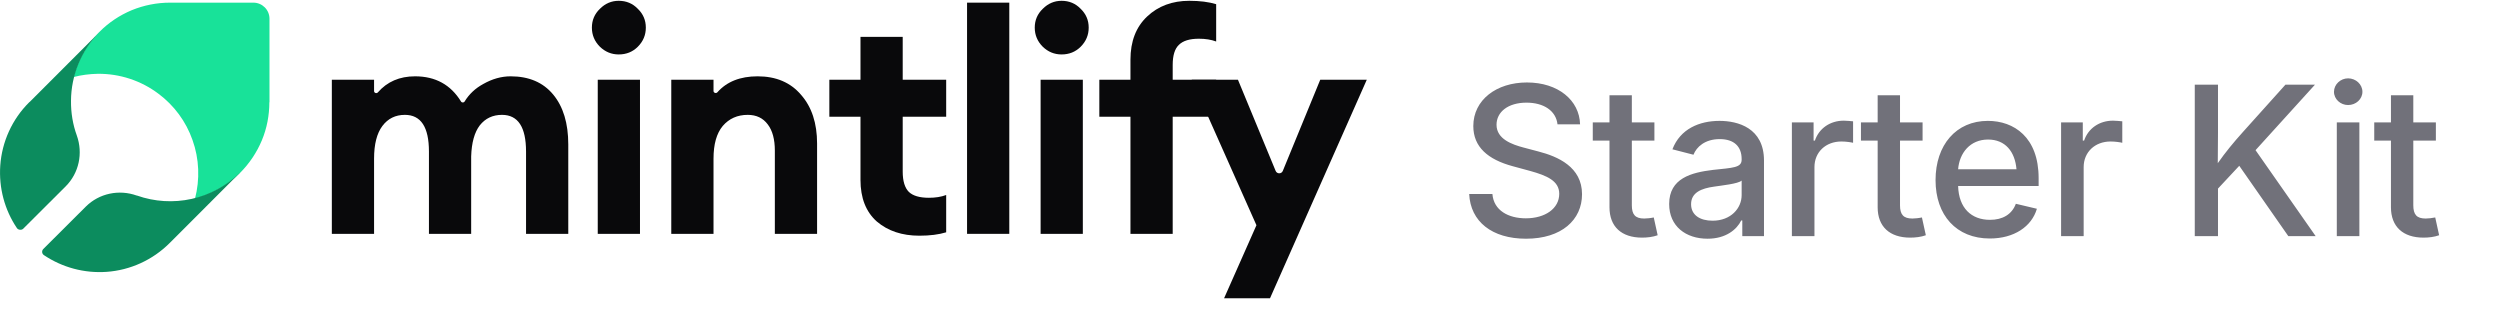
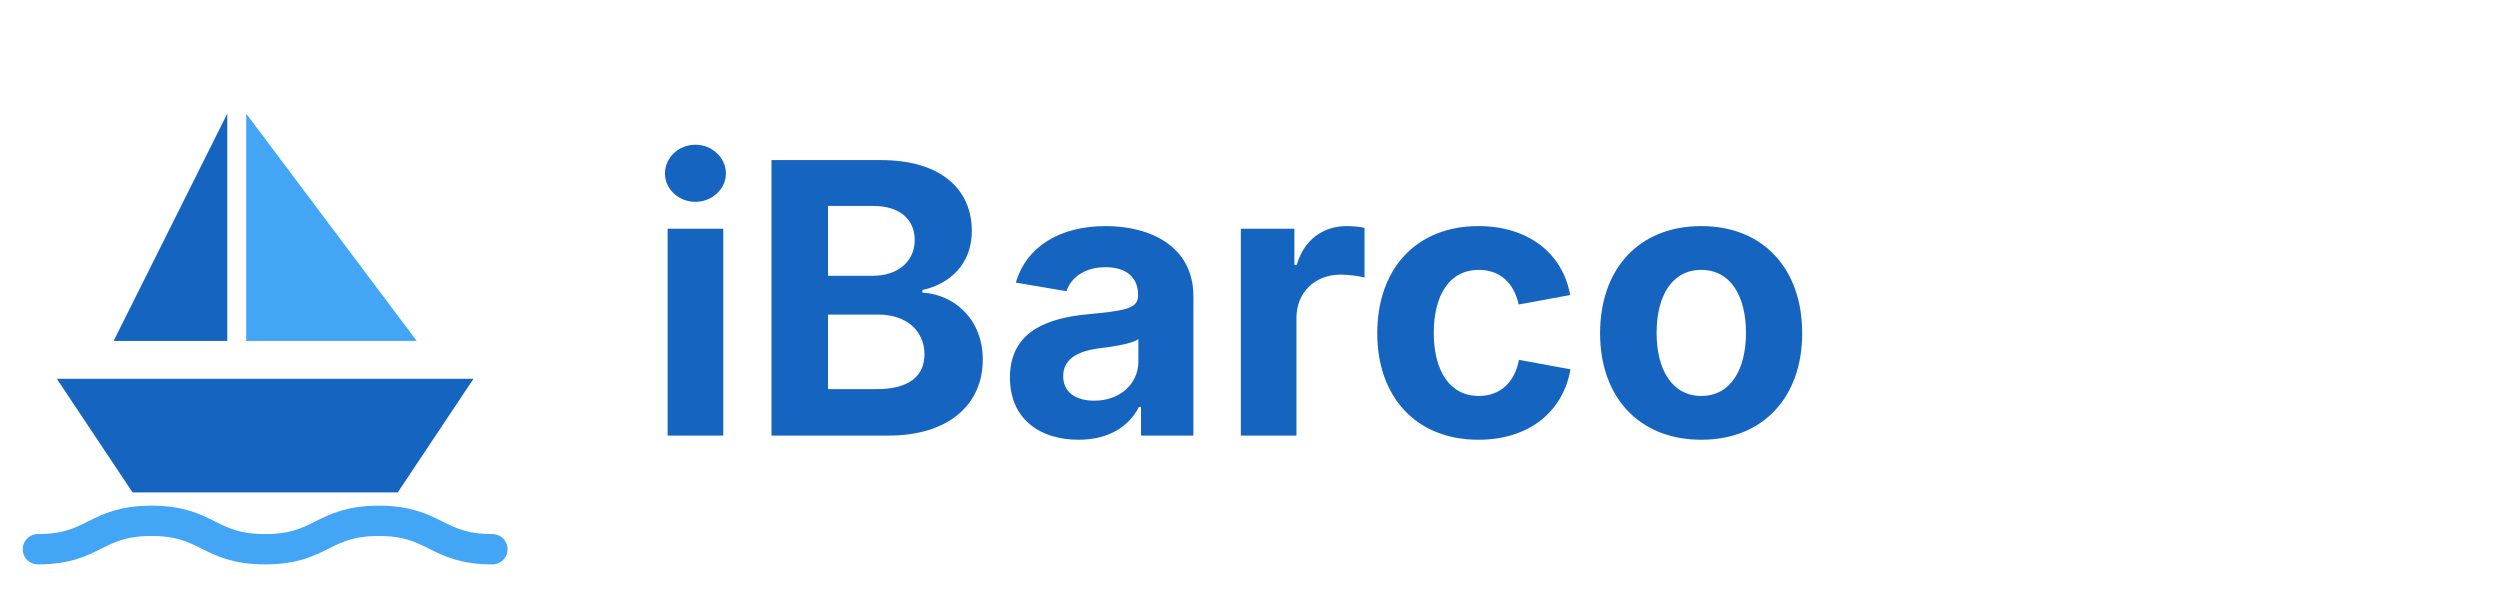
- <svg xmlns="http://www.w3.org/2000/svg" width="180" height="23" viewBox="0 0 180 23" fill="none">
-   <path d="M91.44 21.476H88.133L90.464 16.216L85.802 5.74H89.132L91.847 12.307C91.943 12.536 92.268 12.536 92.362 12.306L95.058 5.74H98.409L91.44 21.476Z" fill="#09090B" />
-   <path d="M81.393 16.837V8.403H79.152V5.74H81.393V4.297C81.393 2.98 81.792 1.944 82.592 1.19C83.391 0.435 84.404 0.058 85.633 0.058C86.387 0.058 87.031 0.139 87.564 0.302V2.988C87.208 2.854 86.794 2.788 86.32 2.788C85.655 2.788 85.174 2.936 84.878 3.232C84.582 3.513 84.434 3.994 84.434 4.674V5.74H87.564V8.403H84.434V16.837H81.393Z" fill="#09090B" />
-   <path d="M76.433 3.92C75.915 3.92 75.463 3.735 75.079 3.365C74.694 2.98 74.502 2.521 74.502 1.989C74.502 1.456 74.694 1.005 75.079 0.635C75.463 0.25 75.915 0.058 76.433 0.058C76.98 0.058 77.438 0.25 77.809 0.635C78.193 1.005 78.386 1.456 78.386 1.989C78.386 2.521 78.193 2.98 77.809 3.365C77.438 3.735 76.98 3.92 76.433 3.92ZM74.924 16.837V5.74H77.964V16.837H74.924Z" fill="#09090B" />
-   <path d="M69.628 16.837V0.191H72.669V16.837H69.628Z" fill="#09090B" />
-   <path d="M66.194 16.97C64.951 16.97 63.93 16.63 63.131 15.949C62.347 15.254 61.955 14.255 61.955 12.953V8.403H59.713V5.74H61.955V2.655H64.995V5.74H68.125V8.403H64.995V12.354C64.995 13.034 65.143 13.523 65.439 13.819C65.735 14.1 66.216 14.24 66.882 14.24C67.355 14.24 67.769 14.174 68.125 14.04V16.726C67.592 16.889 66.948 16.97 66.194 16.97Z" fill="#09090B" />
-   <path d="M48.332 16.837V5.74H51.373V6.551C51.373 6.688 51.559 6.748 51.65 6.646C52.328 5.879 53.293 5.495 54.546 5.495C55.878 5.495 56.921 5.939 57.676 6.827C58.445 7.7 58.83 8.869 58.83 10.334V16.837H55.789V10.844C55.789 10.03 55.619 9.402 55.279 8.958C54.939 8.499 54.458 8.27 53.836 8.27C53.096 8.27 52.497 8.536 52.038 9.069C51.594 9.601 51.373 10.386 51.373 11.421V16.837H48.332Z" fill="#09090B" />
-   <path d="M44.547 3.92C44.029 3.92 43.578 3.735 43.193 3.365C42.809 2.98 42.616 2.521 42.616 1.989C42.616 1.456 42.809 1.005 43.193 0.635C43.578 0.25 44.029 0.058 44.547 0.058C45.095 0.058 45.553 0.25 45.923 0.635C46.308 1.005 46.5 1.456 46.5 1.989C46.5 2.521 46.308 2.98 45.923 3.365C45.553 3.735 45.095 3.92 44.547 3.92ZM43.038 16.837V5.74H46.079V16.837H43.038Z" fill="#09090B" />
-   <path d="M37.875 16.837V10.911C37.875 9.15 37.298 8.27 36.144 8.27C35.478 8.27 34.945 8.521 34.546 9.024C34.161 9.527 33.954 10.275 33.924 11.266V16.837H30.884V10.911C30.884 9.15 30.306 8.27 29.152 8.27C28.472 8.27 27.932 8.536 27.532 9.069C27.133 9.601 26.933 10.386 26.933 11.421V16.837H23.892V5.74H26.933V6.559C26.933 6.695 27.116 6.755 27.206 6.652C27.878 5.881 28.771 5.495 29.885 5.495C31.349 5.495 32.452 6.1 33.193 7.309C33.252 7.404 33.395 7.403 33.454 7.307C33.774 6.78 34.219 6.361 34.79 6.05C35.441 5.68 36.099 5.495 36.765 5.495C38.082 5.495 39.103 5.932 39.828 6.805C40.553 7.678 40.916 8.876 40.916 10.4V16.837H37.875Z" fill="#09090B" />
-   <path d="M19.403 7.362V1.35C19.403 0.705 18.879 0.191 18.244 0.191H12.235C11.291 0.191 10.357 0.378 9.487 0.733C8.618 1.098 7.824 1.621 7.16 2.295L7.114 2.341C6.235 3.23 5.609 4.333 5.291 5.548C5.861 5.399 6.45 5.324 7.039 5.314C8.609 5.296 10.151 5.801 11.403 6.745C12.534 7.586 13.394 8.746 13.861 10.083C14.347 11.438 14.403 12.916 14.039 14.309C15.244 13.991 16.356 13.364 17.244 12.486L17.291 12.439C17.954 11.775 18.487 10.98 18.851 10.111C19.216 9.241 19.393 8.306 19.393 7.362H19.403Z" fill="#18E299" />
-   <path d="M5.112 7.26C5.121 5.416 5.857 3.646 7.151 2.324L2.151 7.326C2.133 7.344 2.114 7.354 2.095 7.372C0.876 8.583 0.14 10.204 0.019 11.918C-0.092 13.52 0.327 15.103 1.22 16.426C1.306 16.552 1.537 16.593 1.667 16.472L4.73 13.417C5.689 12.458 5.987 11.033 5.531 9.757C5.242 8.965 5.103 8.117 5.112 7.26Z" fill="#0C8C5E" />
-   <path d="M17.262 12.44C16.303 13.38 15.102 14.032 13.799 14.321C12.486 14.61 11.127 14.526 9.861 14.079C9.861 14.079 9.851 14.079 9.842 14.079C8.567 13.622 7.142 13.921 6.183 14.871L3.12 17.926C2.99 18.056 3.009 18.27 3.167 18.373C4.489 19.258 6.072 19.686 7.673 19.574C9.386 19.453 10.997 18.717 12.216 17.497L12.263 17.451L17.262 12.449V12.44Z" fill="#0C8C5E" />
-   <text x="105" y="17" font-family="Inter, ui-sans-serif, system-ui, -apple-system, sans-serif" font-size="15" font-weight="500" fill="#71717A" letter-spacing="-0.01em">Starter Kit</text>
+ <svg xmlns="http://www.w3.org/2000/svg" width="132" height="32" viewBox="0 0 132 32" role="img" aria-label="iBarco">
+   <path d="M3 20h22l-4 6H7z" fill="#1565c0" />
+   <path d="M13 6v12h9z" fill="#42a5f5" />
+   <path d="M12 6v12H6z" fill="#1565c0" />
+   <path d="M2 29c3 0 3-1.5 6-1.5s3 1.5 6 1.5 3-1.5 6-1.5 3 1.5 6 1.5" fill="none" stroke="#42a5f5" stroke-width="1.6" stroke-linecap="round" />
+   <text x="34" y="23" font-family="Inter, Segoe UI, Helvetica, Arial, sans-serif" font-size="20" font-weight="700" fill="#1565c0">iBarco</text>
</svg>
